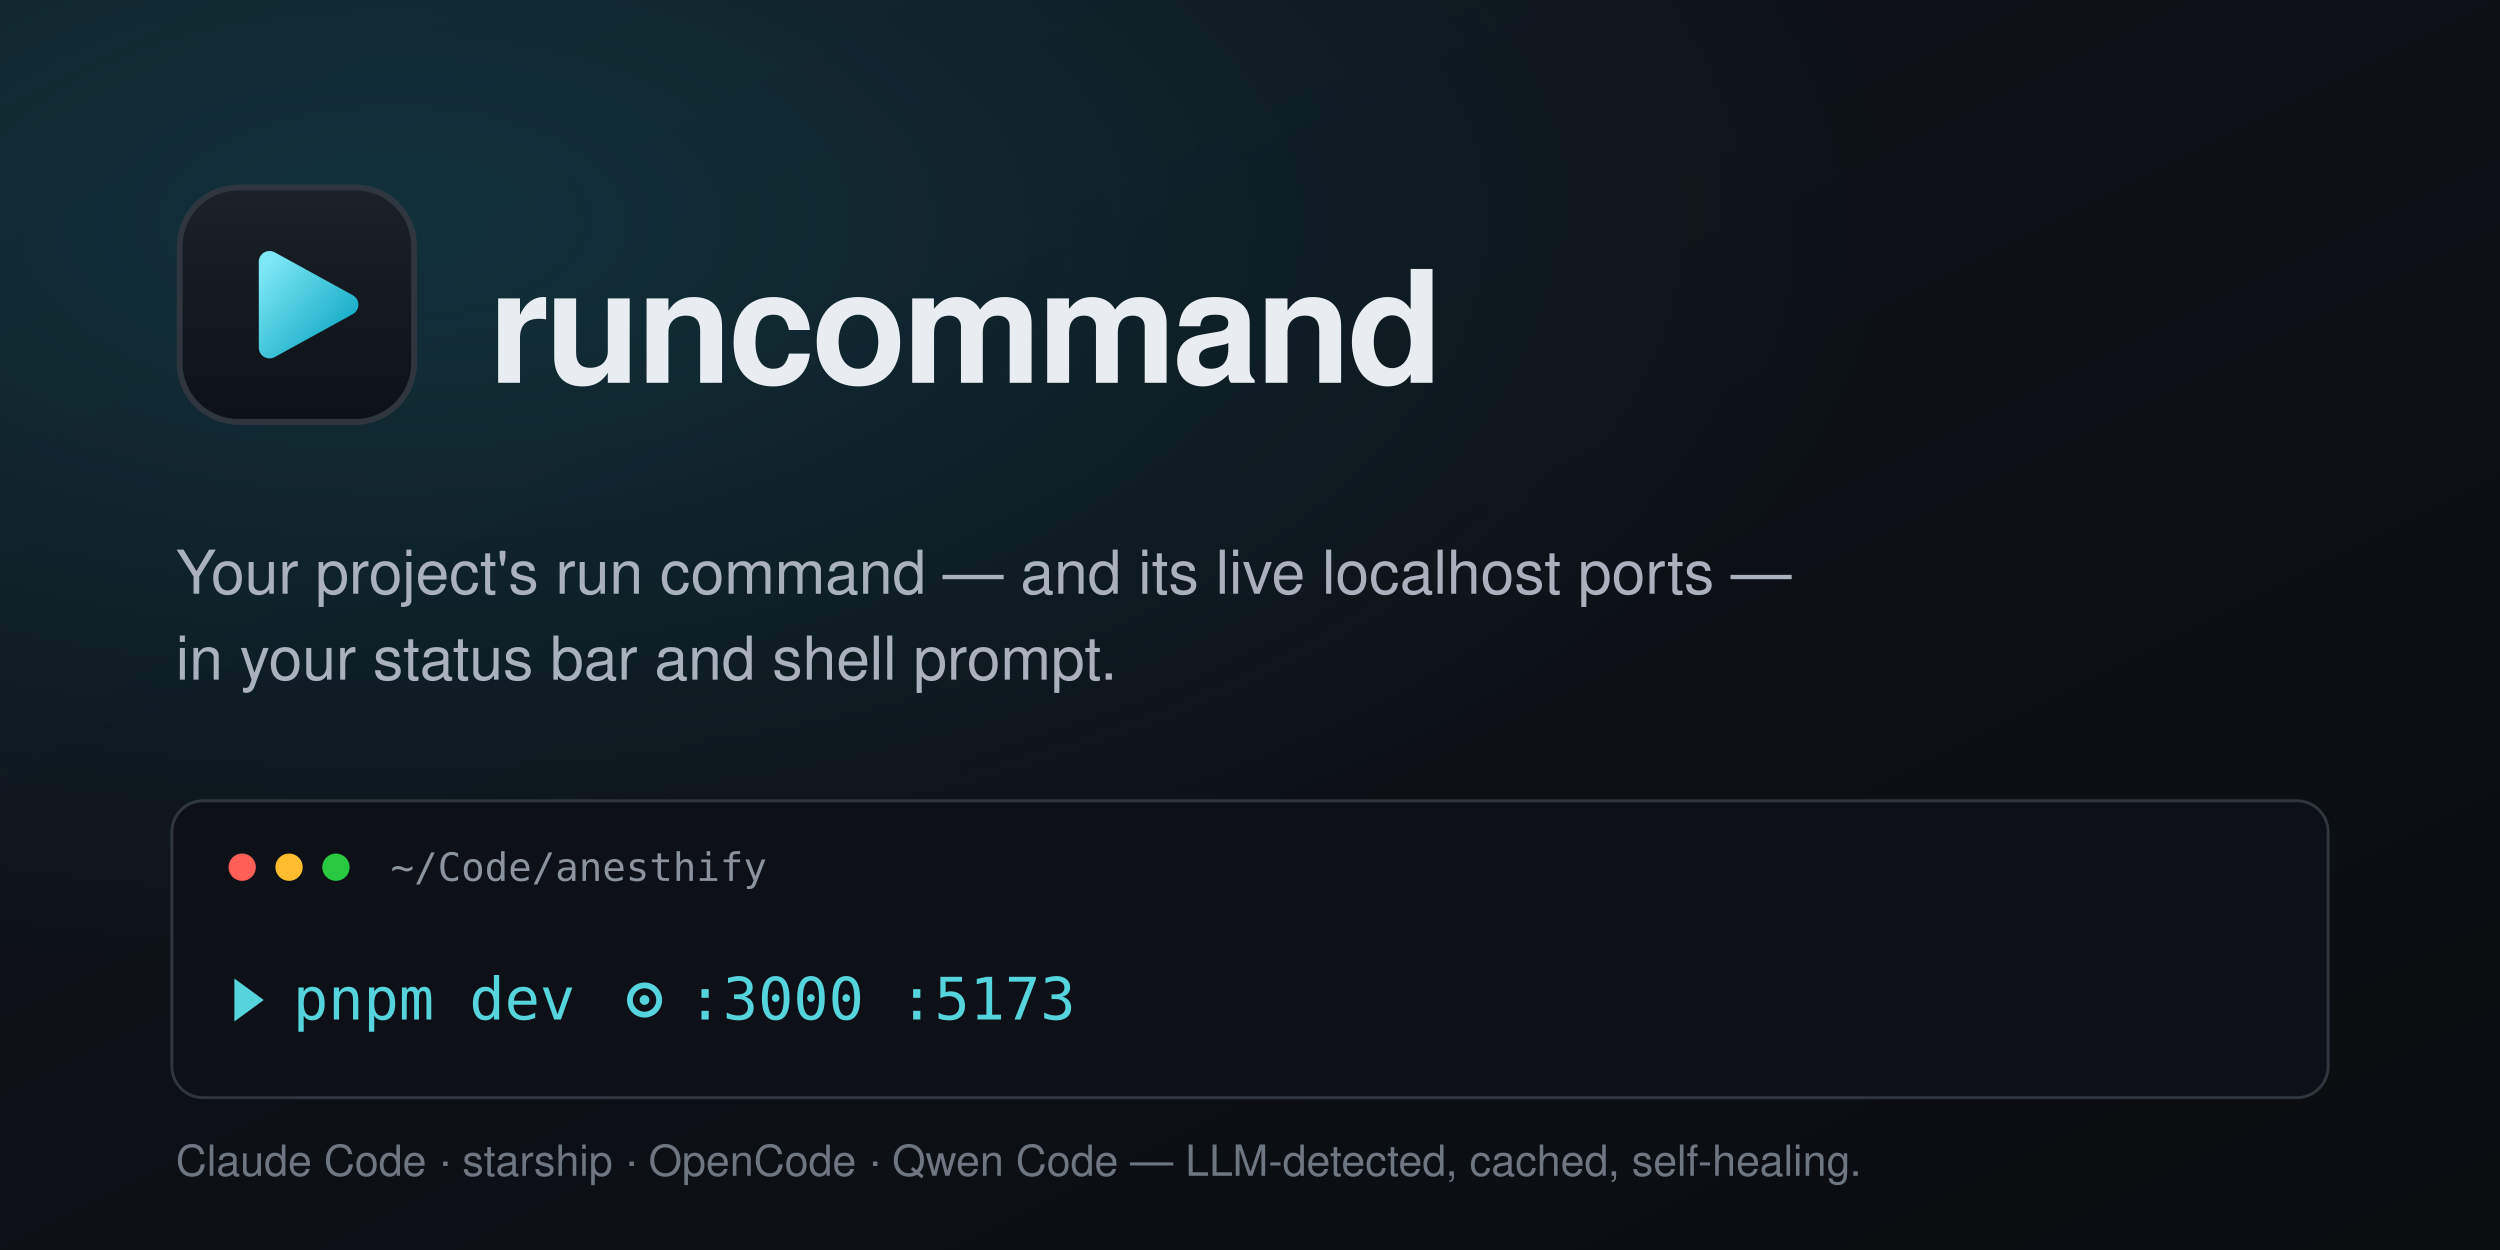
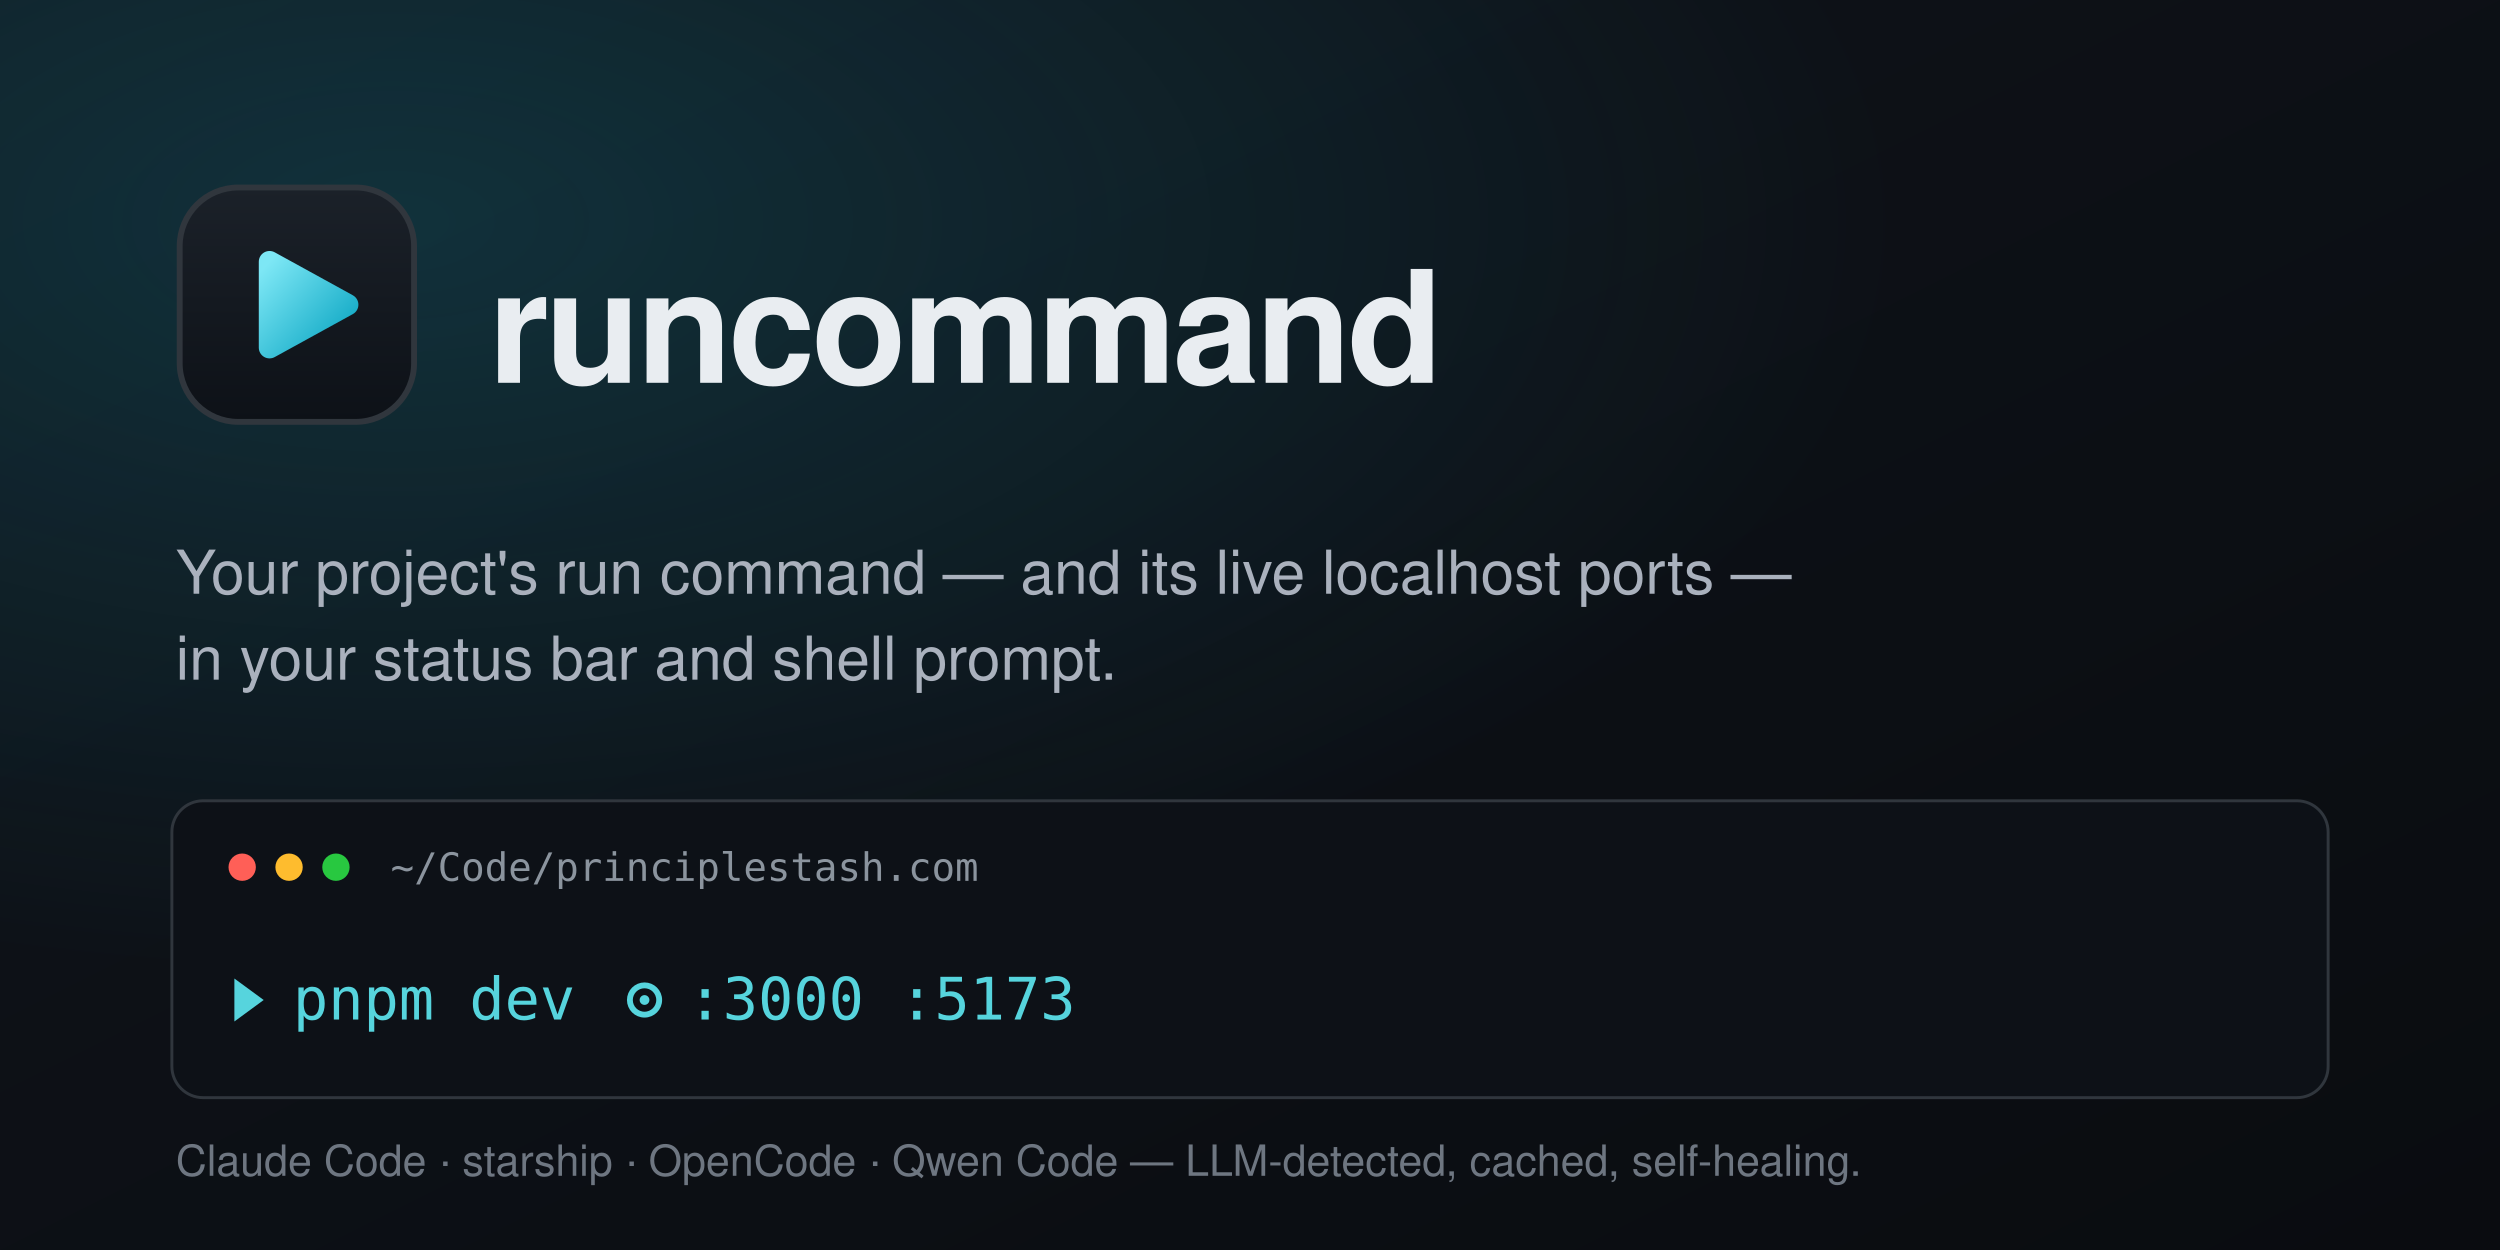
<svg xmlns="http://www.w3.org/2000/svg" width="1280" height="640" viewBox="0 0 1280 640" font-family="'Helvetica Neue', Helvetica, Arial, sans-serif">
  <defs>
    <linearGradient id="bg" x1="0" y1="0" x2="1" y2="1">
      <stop offset="0" stop-color="#0f141b" />
      <stop offset="1" stop-color="#0a0c10" />
    </linearGradient>
    <radialGradient id="glow" cx="16%" cy="18%" r="60%">
      <stop offset="0" stop-color="#22d3ee" stop-opacity="0.16" />
      <stop offset="1" stop-color="#22d3ee" stop-opacity="0" />
    </radialGradient>
    <linearGradient id="tri" x1="0" y1="0" x2="1" y2="1">
      <stop offset="0" stop-color="#7de7f5" />
      <stop offset="1" stop-color="#0aa5c2" />
    </linearGradient>
    <linearGradient id="bgsq" x1="0" y1="0" x2="0" y2="1">
      <stop offset="0" stop-color="#1b2129" />
      <stop offset="1" stop-color="#0d1117" />
    </linearGradient>
  </defs>
  <rect width="1280" height="640" fill="url(#bg)" />
  <rect width="1280" height="640" fill="url(#glow)" />
  <g transform="translate(88,92) scale(2)">
    <rect x="2" y="2" width="60" height="60" rx="15" fill="url(#bgsq)" stroke="#30363d" stroke-width="1.5" />
    <path d="M25 21 L45 32 L25 43 Z" fill="url(#tri)" stroke="url(#tri)" stroke-width="5.5" stroke-linejoin="round" />
  </g>
  <text x="250" y="196" font-size="80" font-weight="800" fill="#e9edf1" letter-spacing="-2">runcommand</text>
  <text x="90" y="304" font-size="31" fill="#aab1bd">Your project's run command — and its live localhost ports —</text>
  <text x="90" y="348" font-size="31" fill="#aab1bd">in your status bar and shell prompt.</text>
  <rect x="88" y="410" width="1104" height="152" rx="16" fill="#0d1117" stroke="#30363d" stroke-width="1.5" />
  <circle cx="124" cy="444" r="7" fill="#ff5f57" />
  <circle cx="148" cy="444" r="7" fill="#febc2e" />
  <circle cx="172" cy="444" r="7" fill="#28c840" />
-   <text x="200" y="451" font-family="Menlo, monospace" font-size="20" fill="#8b949e">~/Code/anesthify</text>
+   <text x="200" y="451" font-family="Menlo, monospace" font-size="20" fill="#8b949e">~/Code/principlestash.com</text>
  <path d="M120 501 L135 512 L120 523 Z" fill="#56d4dd" />
  <text x="150" y="522" font-family="Menlo, monospace" font-size="30" fill="#56d4dd">pnpm dev</text>
  <circle cx="330" cy="512" r="7.5" fill="none" stroke="#56d4dd" stroke-width="3" />
  <circle cx="330" cy="512" r="2.5" fill="#56d4dd" />
  <text x="352" y="522" font-family="Menlo, monospace" font-size="30" fill="#56d4dd">:3000  :5173</text>
  <text x="90" y="602" font-size="22" fill="#6e7681">Claude Code · starship · OpenCode · Qwen Code — LLM-detected, cached, self-healing.</text>
</svg>
